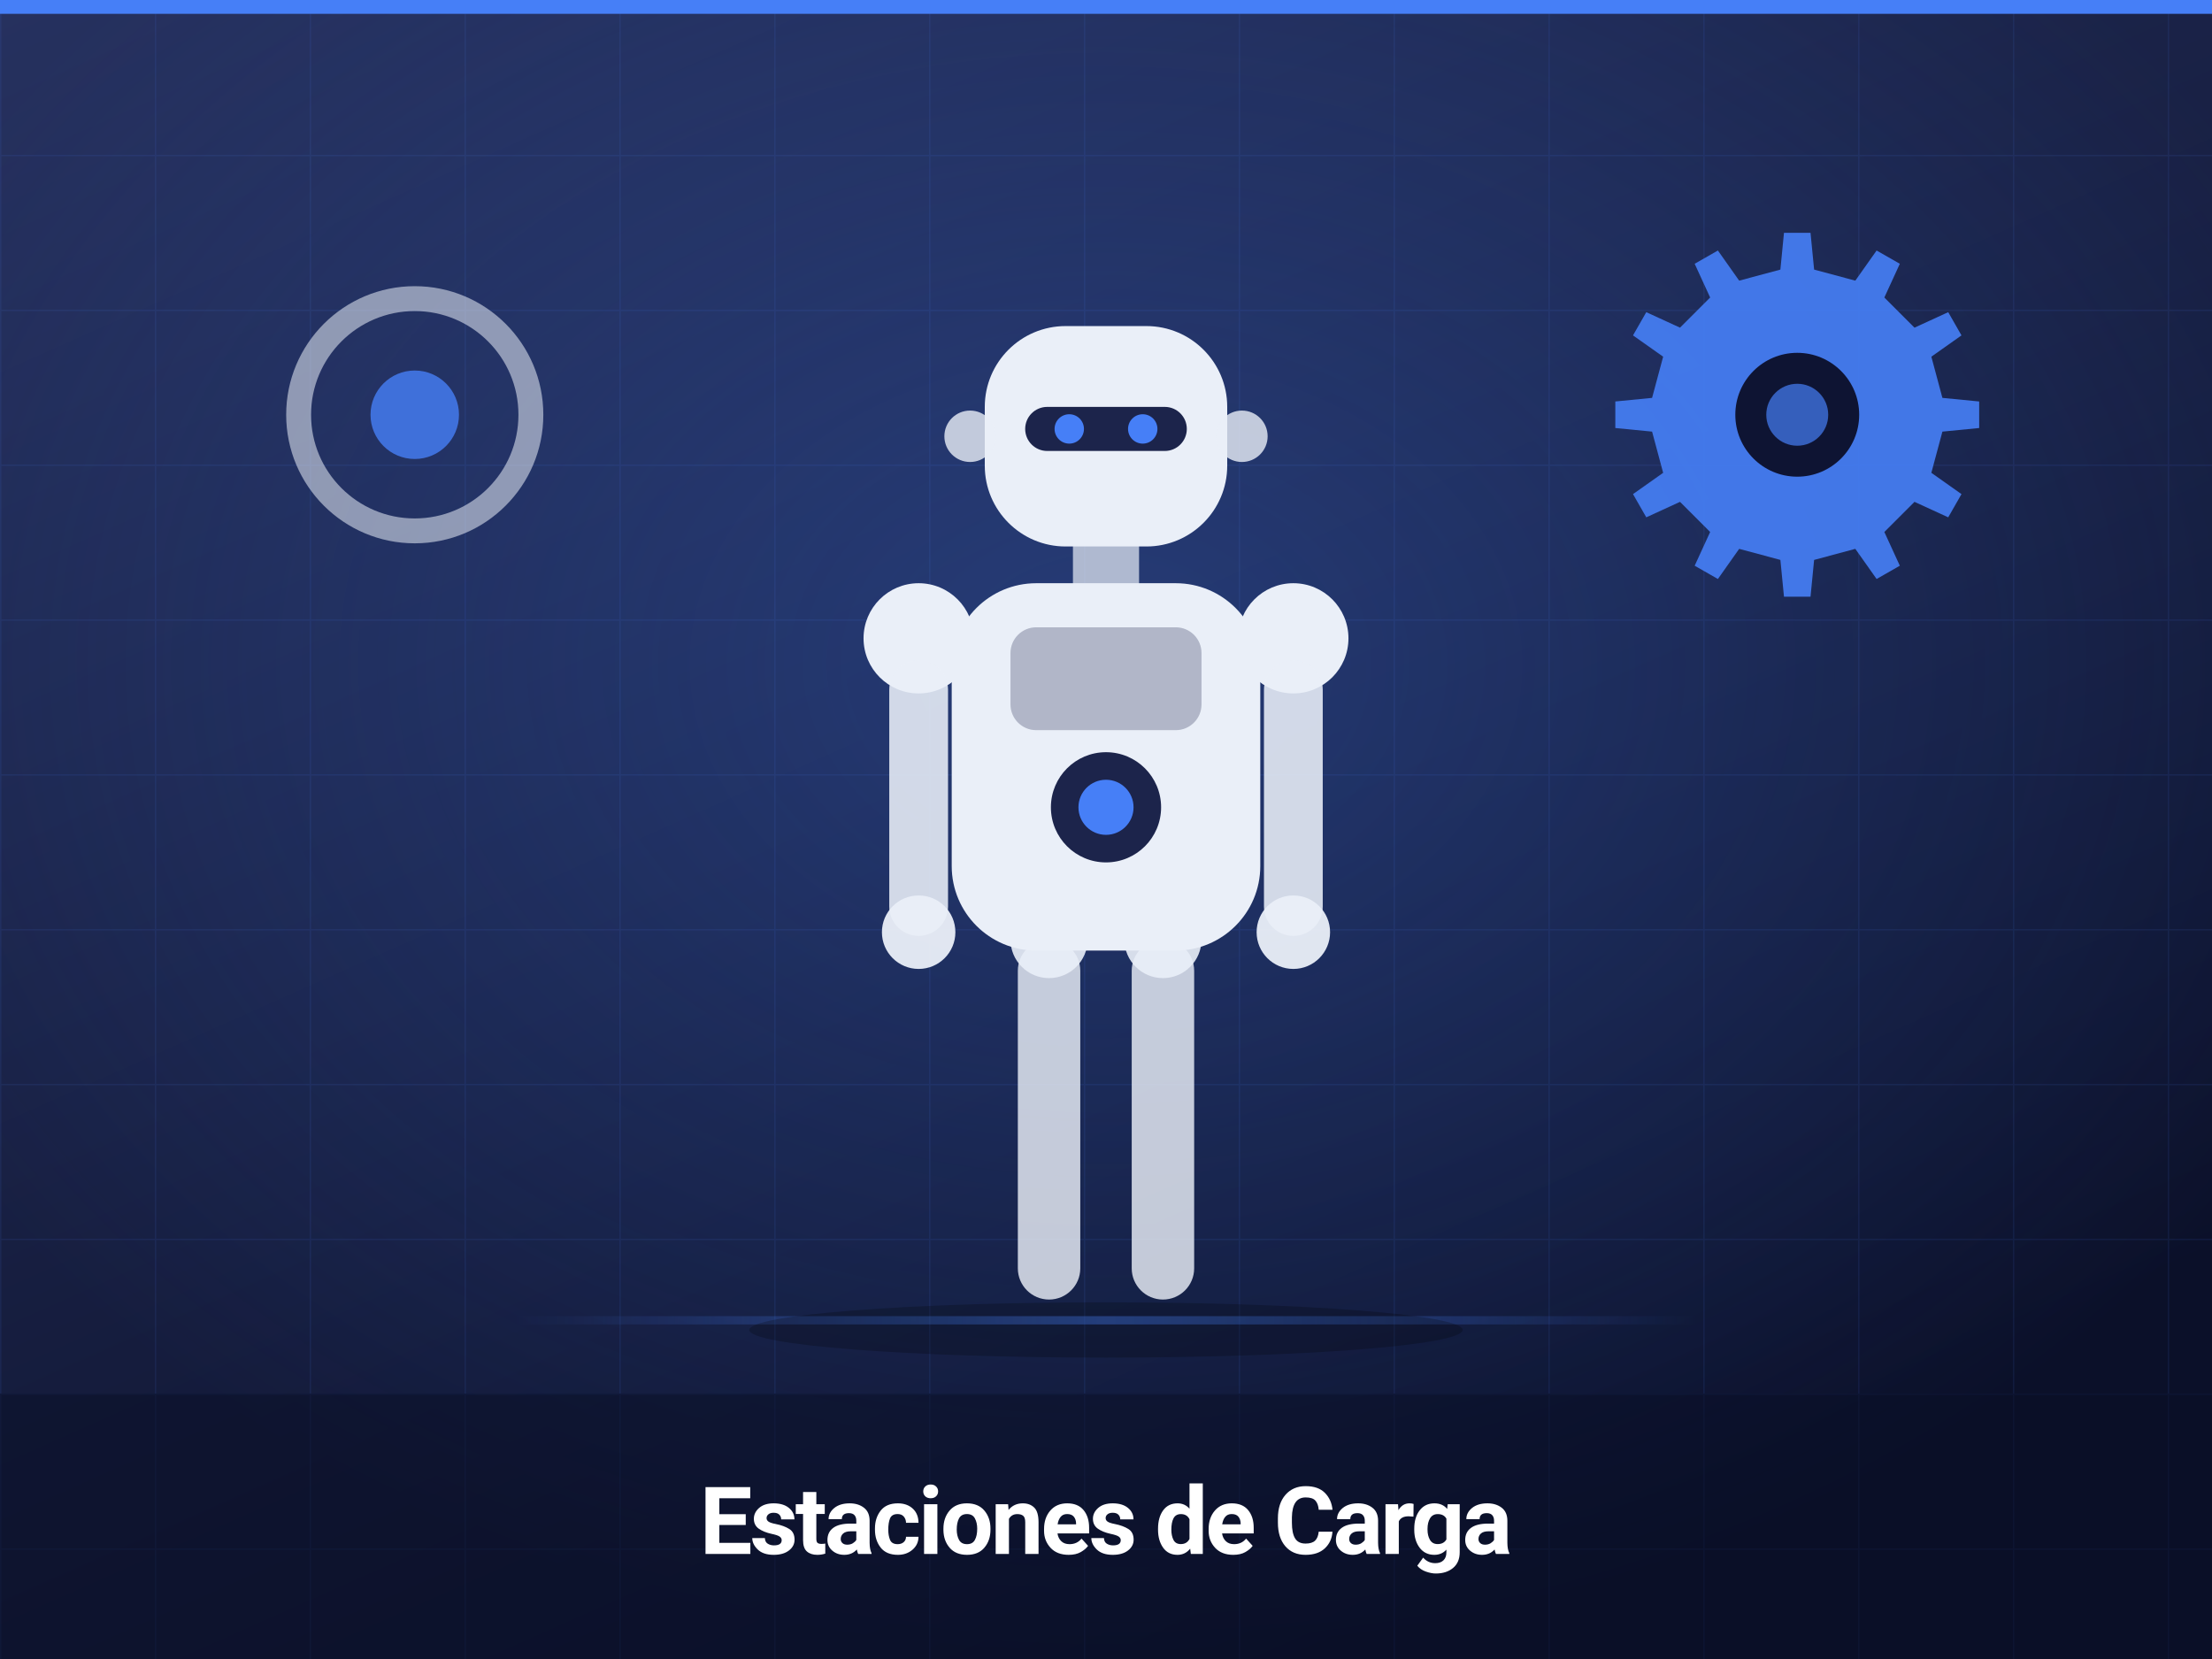
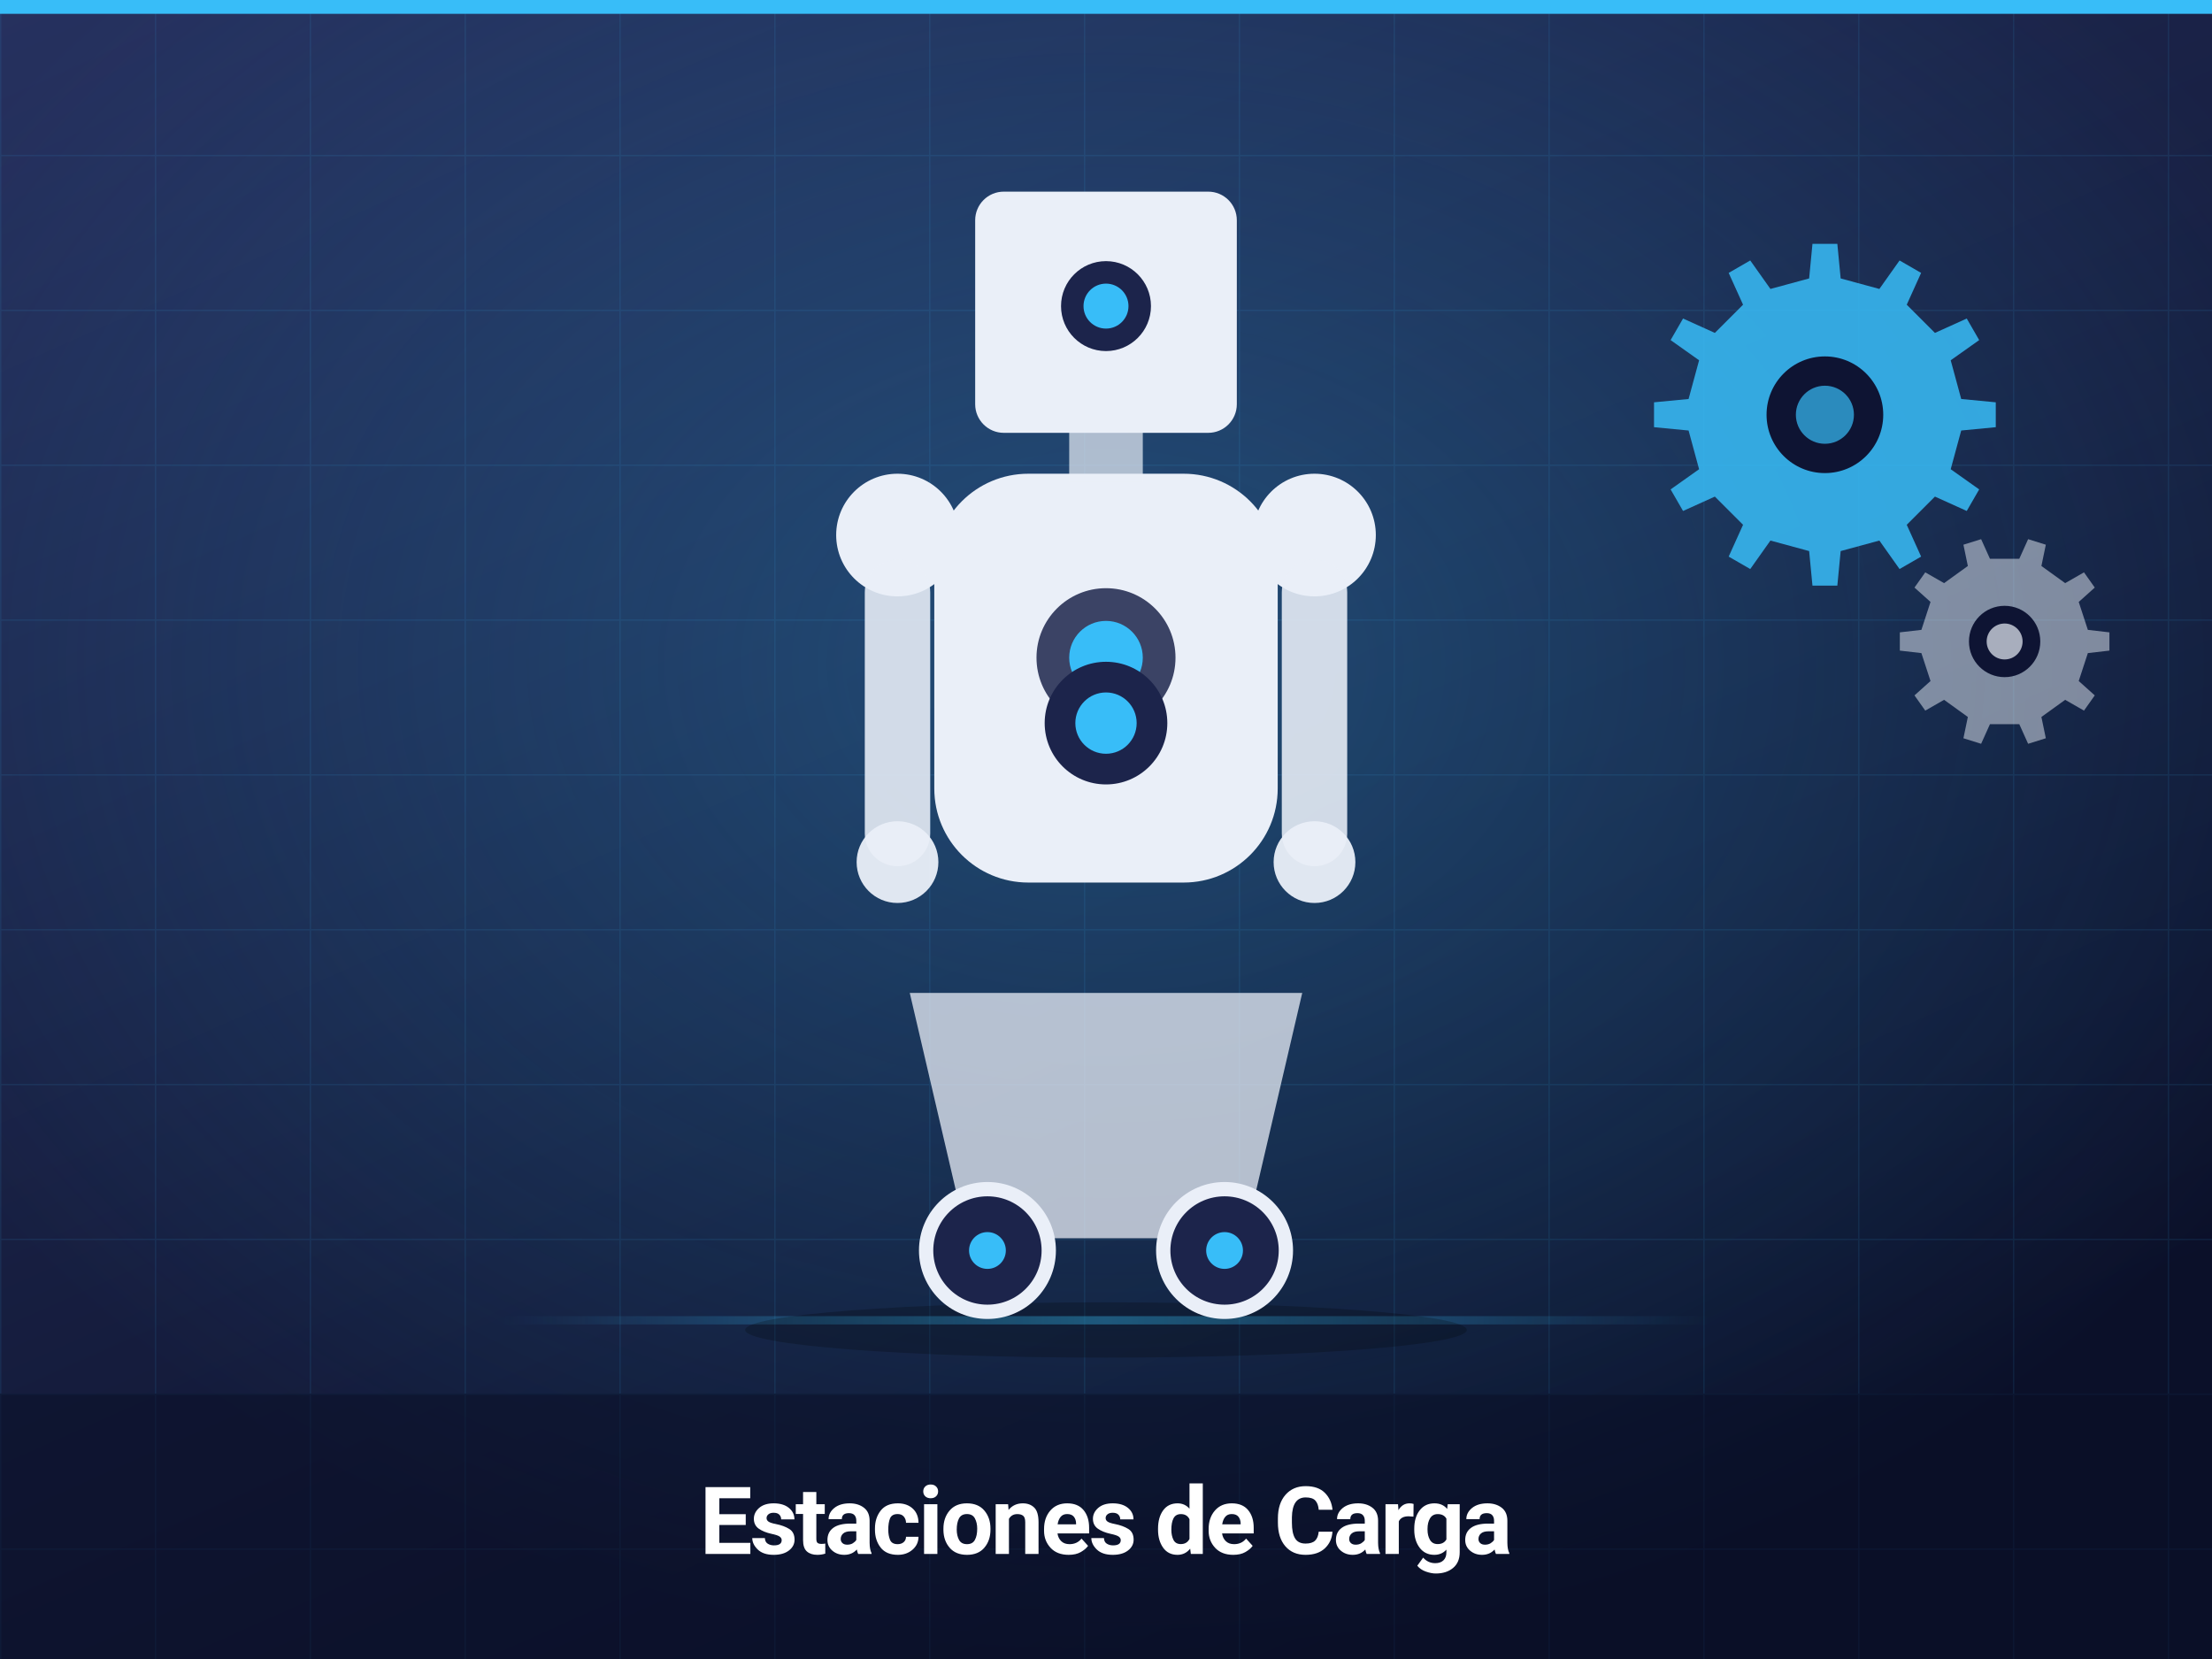
<svg xmlns="http://www.w3.org/2000/svg" viewBox="0 0 800 600" width="800" height="600">
  <defs>
    <linearGradient id="f" x1="0" y1="0" x2=".6" y2="1">
      <stop offset="0" stop-color="#26315f" />
      <stop offset="1" stop-color="#0b1029" />
    </linearGradient>
    <radialGradient id="halo" cx="50%" cy="40%" r="60%">
-       <stop offset="0" stop-color="#467ff7" stop-opacity=".28" />
-       <stop offset="1" stop-color="#467ff7" stop-opacity="0" />
+       <stop offset="0" stop-color="#38bdf8" stop-opacity=".28" />
+       <stop offset="1" stop-color="#38bdf8" stop-opacity="0" />
    </radialGradient>
    <pattern id="rej" width="56" height="56" patternUnits="userSpaceOnUse">
-       <path d="M56 0H0V56" fill="none" stroke="#467ff7" stroke-opacity=".10" />
+       <path d="M56 0H0V56" fill="none" stroke="#38bdf8" stroke-opacity=".10" />
    </pattern>
    <linearGradient id="suelo" x1="0" y1="0" x2="1" y2="0">
-       <stop offset="0" stop-color="#467ff7" stop-opacity="0" />
-       <stop offset=".5" stop-color="#467ff7" stop-opacity=".5" />
-       <stop offset="1" stop-color="#467ff7" stop-opacity="0" />
+       <stop offset="0" stop-color="#38bdf8" stop-opacity="0" />
+       <stop offset=".5" stop-color="#38bdf8" stop-opacity=".5" />
+       <stop offset="1" stop-color="#38bdf8" stop-opacity="0" />
    </linearGradient>
  </defs>
  <rect width="800" height="600" fill="url(#f)" />
  <rect width="800" height="600" fill="url(#rej)" />
  <rect width="800" height="600" fill="url(#halo)" />
-   <rect x="0" y="0" width="800" height="5" fill="#467ff7" />
-   <polygon points="702.5,143.9 715.8,145.2 715.8,154.8 702.5,156.1 698.5,171.0 709.4,178.7 704.6,187.1 692.4,181.5 681.5,192.4 687.1,204.6 678.7,209.4 671.0,198.5 656.1,202.5 654.8,215.8 645.2,215.8 643.9,202.5 629.0,198.5 621.3,209.4 612.9,204.6 618.5,192.4 607.6,181.5 595.4,187.1 590.6,178.7 601.5,171.0 597.5,156.1 584.2,154.8 584.2,145.2 597.5,143.9 601.5,129.0 590.6,121.3 595.4,112.9 607.6,118.5 618.5,107.6 612.9,95.4 621.3,90.6 629.0,101.5 643.9,97.5 645.2,84.2 654.8,84.2 656.1,97.5 671.0,101.5 678.7,90.6 687.1,95.4 681.5,107.6 692.4,118.5 704.6,112.9 709.4,121.3 698.5,129.0" fill="#467ff7" opacity="0.9" />
-   <circle cx="650" cy="150" r="22.4" fill="#0e1433" />
-   <circle cx="650" cy="150" r="11.2" fill="#467ff7" opacity=".7" />
-   <circle cx="150" cy="150" r="42" fill="none" stroke="#eaeff8" stroke-width="9" opacity=".55" />
-   <circle cx="150" cy="150" r="16" fill="#467ff7" opacity=".8" />
-   <rect x="185.0" y="476" width="430" height="3" fill="url(#suelo)" />
-   <ellipse cx="400" cy="481" rx="129.0" ry="10" fill="#000" opacity=".22" />
+   <rect x="0" y="0" width="800" height="5" fill="#38bdf8" />
+   <polygon points="709.3,144.3 721.8,145.5 721.8,154.5 709.3,155.7 705.5,169.7 715.8,177.0 711.3,184.8 699.8,179.6 689.6,189.8 694.8,201.3 687.0,205.8 679.7,195.5 665.7,199.3 664.5,211.8 655.5,211.8 654.3,199.3 640.3,195.5 633.0,205.8 625.2,201.3 630.4,189.8 620.2,179.6 608.7,184.8 604.2,177.0 614.5,169.7 610.7,155.7 598.2,154.5 598.2,145.5 610.7,144.3 614.5,130.3 604.2,123.0 608.7,115.2 620.2,120.4 630.4,110.2 625.2,98.7 633.0,94.2 640.3,104.5 654.3,100.7 655.5,88.2 664.5,88.2 665.7,100.7 679.7,104.5 687.0,94.2 694.8,98.7 689.6,110.2 699.8,120.4 711.3,115.2 715.8,123.0 705.5,130.3" fill="#38bdf8" opacity="0.85" />
+   <circle cx="660" cy="150" r="21.1" fill="#0e1433" />
+   <circle cx="660" cy="150" r="10.5" fill="#38bdf8" opacity=".7" />
+   <polygon points="755.1,227.8 762.9,228.7 762.9,235.3 755.1,236.2 751.8,246.3 757.6,251.5 753.7,257.0 746.9,253.1 738.3,259.3 739.9,267.0 733.5,269.0 730.3,261.9 719.7,261.9 716.5,269.0 710.1,267.0 711.7,259.3 703.1,253.1 696.3,257.0 692.4,251.5 698.2,246.3 694.9,236.2 687.1,235.3 687.1,228.7 694.9,227.8 698.2,217.7 692.4,212.5 696.3,207.0 703.1,210.9 711.7,204.7 710.1,197.0 716.5,195.0 719.7,202.1 730.3,202.1 733.5,195.0 739.9,197.0 738.3,204.7 746.9,210.9 753.7,207.0 757.6,212.5 751.8,217.7" fill="#eaeff8" opacity="0.5" />
+   <circle cx="725" cy="232" r="12.9" fill="#0e1433" />
+   <circle cx="725" cy="232" r="6.5" fill="#eaeff8" opacity=".7" />
+   <rect x="182.5" y="476" width="435" height="3" fill="url(#suelo)" />
+   <ellipse cx="400" cy="481" rx="130.5" ry="10" fill="#000" opacity=".22" />
  <g opacity="1.0">
-     <rect x="368.114" y="339.8" width="22.586" height="130.2" rx="11.293" fill="#eaeff8" opacity=".82" />
-     <circle cx="379.407" cy="339.8" r="13.95" fill="#eaeff8" opacity=".9" />
-     <rect x="409.3" y="339.8" width="22.586" height="130.2" rx="11.293" fill="#eaeff8" opacity=".82" />
-     <circle cx="420.593" cy="339.8" r="13.95" fill="#eaeff8" opacity=".9" />
-     <rect x="344.2" y="210.929" width="111.6" height="132.857" rx="30.557" fill="#eaeff8" />
-     <rect x="365.457" y="226.871" width="69.086" height="37.2" rx="9.3" fill="#1c244b" opacity=".28" />
-     <circle cx="400" cy="291.971" r="19.929" fill="#1c244b" />
-     <circle cx="400" cy="291.971" r="9.964" fill="#467ff7" />
-     <circle cx="332.243" cy="230.857" r="19.929" fill="#eaeff8" />
-     <rect x="321.614" y="238.829" width="21.257" height="99.643" rx="10.629" fill="#eaeff8" opacity=".88" />
-     <circle cx="332.243" cy="337.143" r="13.286" fill="#eaeff8" opacity=".95" />
-     <circle cx="467.757" cy="230.857" r="19.929" fill="#eaeff8" />
-     <rect x="457.129" y="238.829" width="21.257" height="99.643" rx="10.629" fill="#eaeff8" opacity=".88" />
-     <circle cx="467.757" cy="337.143" r="13.286" fill="#eaeff8" opacity=".95" />
-     <rect x="388.043" y="194.986" width="23.914" height="18.6" fill="#eaeff8" opacity=".7" />
-     <rect x="356.157" y="117.929" width="87.686" height="79.714" rx="29.229" fill="#eaeff8" />
-     <rect x="370.771" y="147.157" width="58.457" height="15.943" rx="7.971" fill="#1c244b" />
-     <circle cx="386.714" cy="155.129" r="5.314" fill="#467ff7" />
-     <circle cx="413.286" cy="155.129" r="5.314" fill="#467ff7" />
-     <circle cx="350.843" cy="157.786" r="9.3" fill="#eaeff8" opacity=".8" />
-     <circle cx="449.157" cy="157.786" r="9.3" fill="#eaeff8" opacity=".8" />
+     <path d="M329.029 359.107 h141.943 l-20.7 88.714 h-100.543 z" fill="#eaeff8" opacity=".75" />
+     <circle cx="357.121" cy="452.257" r="22.179" fill="#1c244b" stroke="#eaeff8" stroke-width="5.175" />
+     <circle cx="357.121" cy="452.257" r="6.654" fill="#38bdf8" />
+     <circle cx="442.879" cy="452.257" r="22.179" fill="#1c244b" stroke="#eaeff8" stroke-width="5.175" />
+     <circle cx="442.879" cy="452.257" r="6.654" fill="#38bdf8" />
+     <rect x="337.9" y="171.329" width="124.2" height="147.857" rx="34.007" fill="#eaeff8" />
+     <circle cx="400" cy="237.864" r="25.136" fill="#1c244b" opacity=".85" />
+     <circle cx="400" cy="237.864" r="13.307" fill="#38bdf8" />
+     <circle cx="400" cy="261.521" r="22.179" fill="#1c244b" />
+     <circle cx="400" cy="261.521" r="11.089" fill="#38bdf8" />
+     <circle cx="324.593" cy="193.507" r="22.179" fill="#eaeff8" />
+     <rect x="312.764" y="202.379" width="23.657" height="110.893" rx="11.829" fill="#eaeff8" opacity=".88" />
+     <circle cx="324.593" cy="311.793" r="14.786" fill="#eaeff8" opacity=".95" />
+     <circle cx="475.407" cy="193.507" r="22.179" fill="#eaeff8" />
+     <rect x="463.579" y="202.379" width="23.657" height="110.893" rx="11.829" fill="#eaeff8" opacity=".88" />
+     <circle cx="475.407" cy="311.793" r="14.786" fill="#eaeff8" opacity=".95" />
+     <rect x="386.693" y="153.586" width="26.614" height="20.7" fill="#eaeff8" opacity=".7" />
+     <rect x="352.686" y="69.307" width="94.629" height="87.236" rx="10.35" fill="#eaeff8" />
+     <circle cx="400" cy="110.707" r="16.264" fill="#1c244b" />
+     <circle cx="400" cy="110.707" r="8.132" fill="#38bdf8" />
  </g>
  <rect x="0" y="504" width="800" height="96" fill="#0a0f26" opacity=".55" />
  <text x="400.0" y="562" text-anchor="middle" font-family="system-ui,-apple-system,Segoe UI,Roboto,Helvetica,Arial,sans-serif" font-size="34" font-weight="700" fill="#ffffff" letter-spacing="-1">Estaciones de Carga</text>
</svg>
